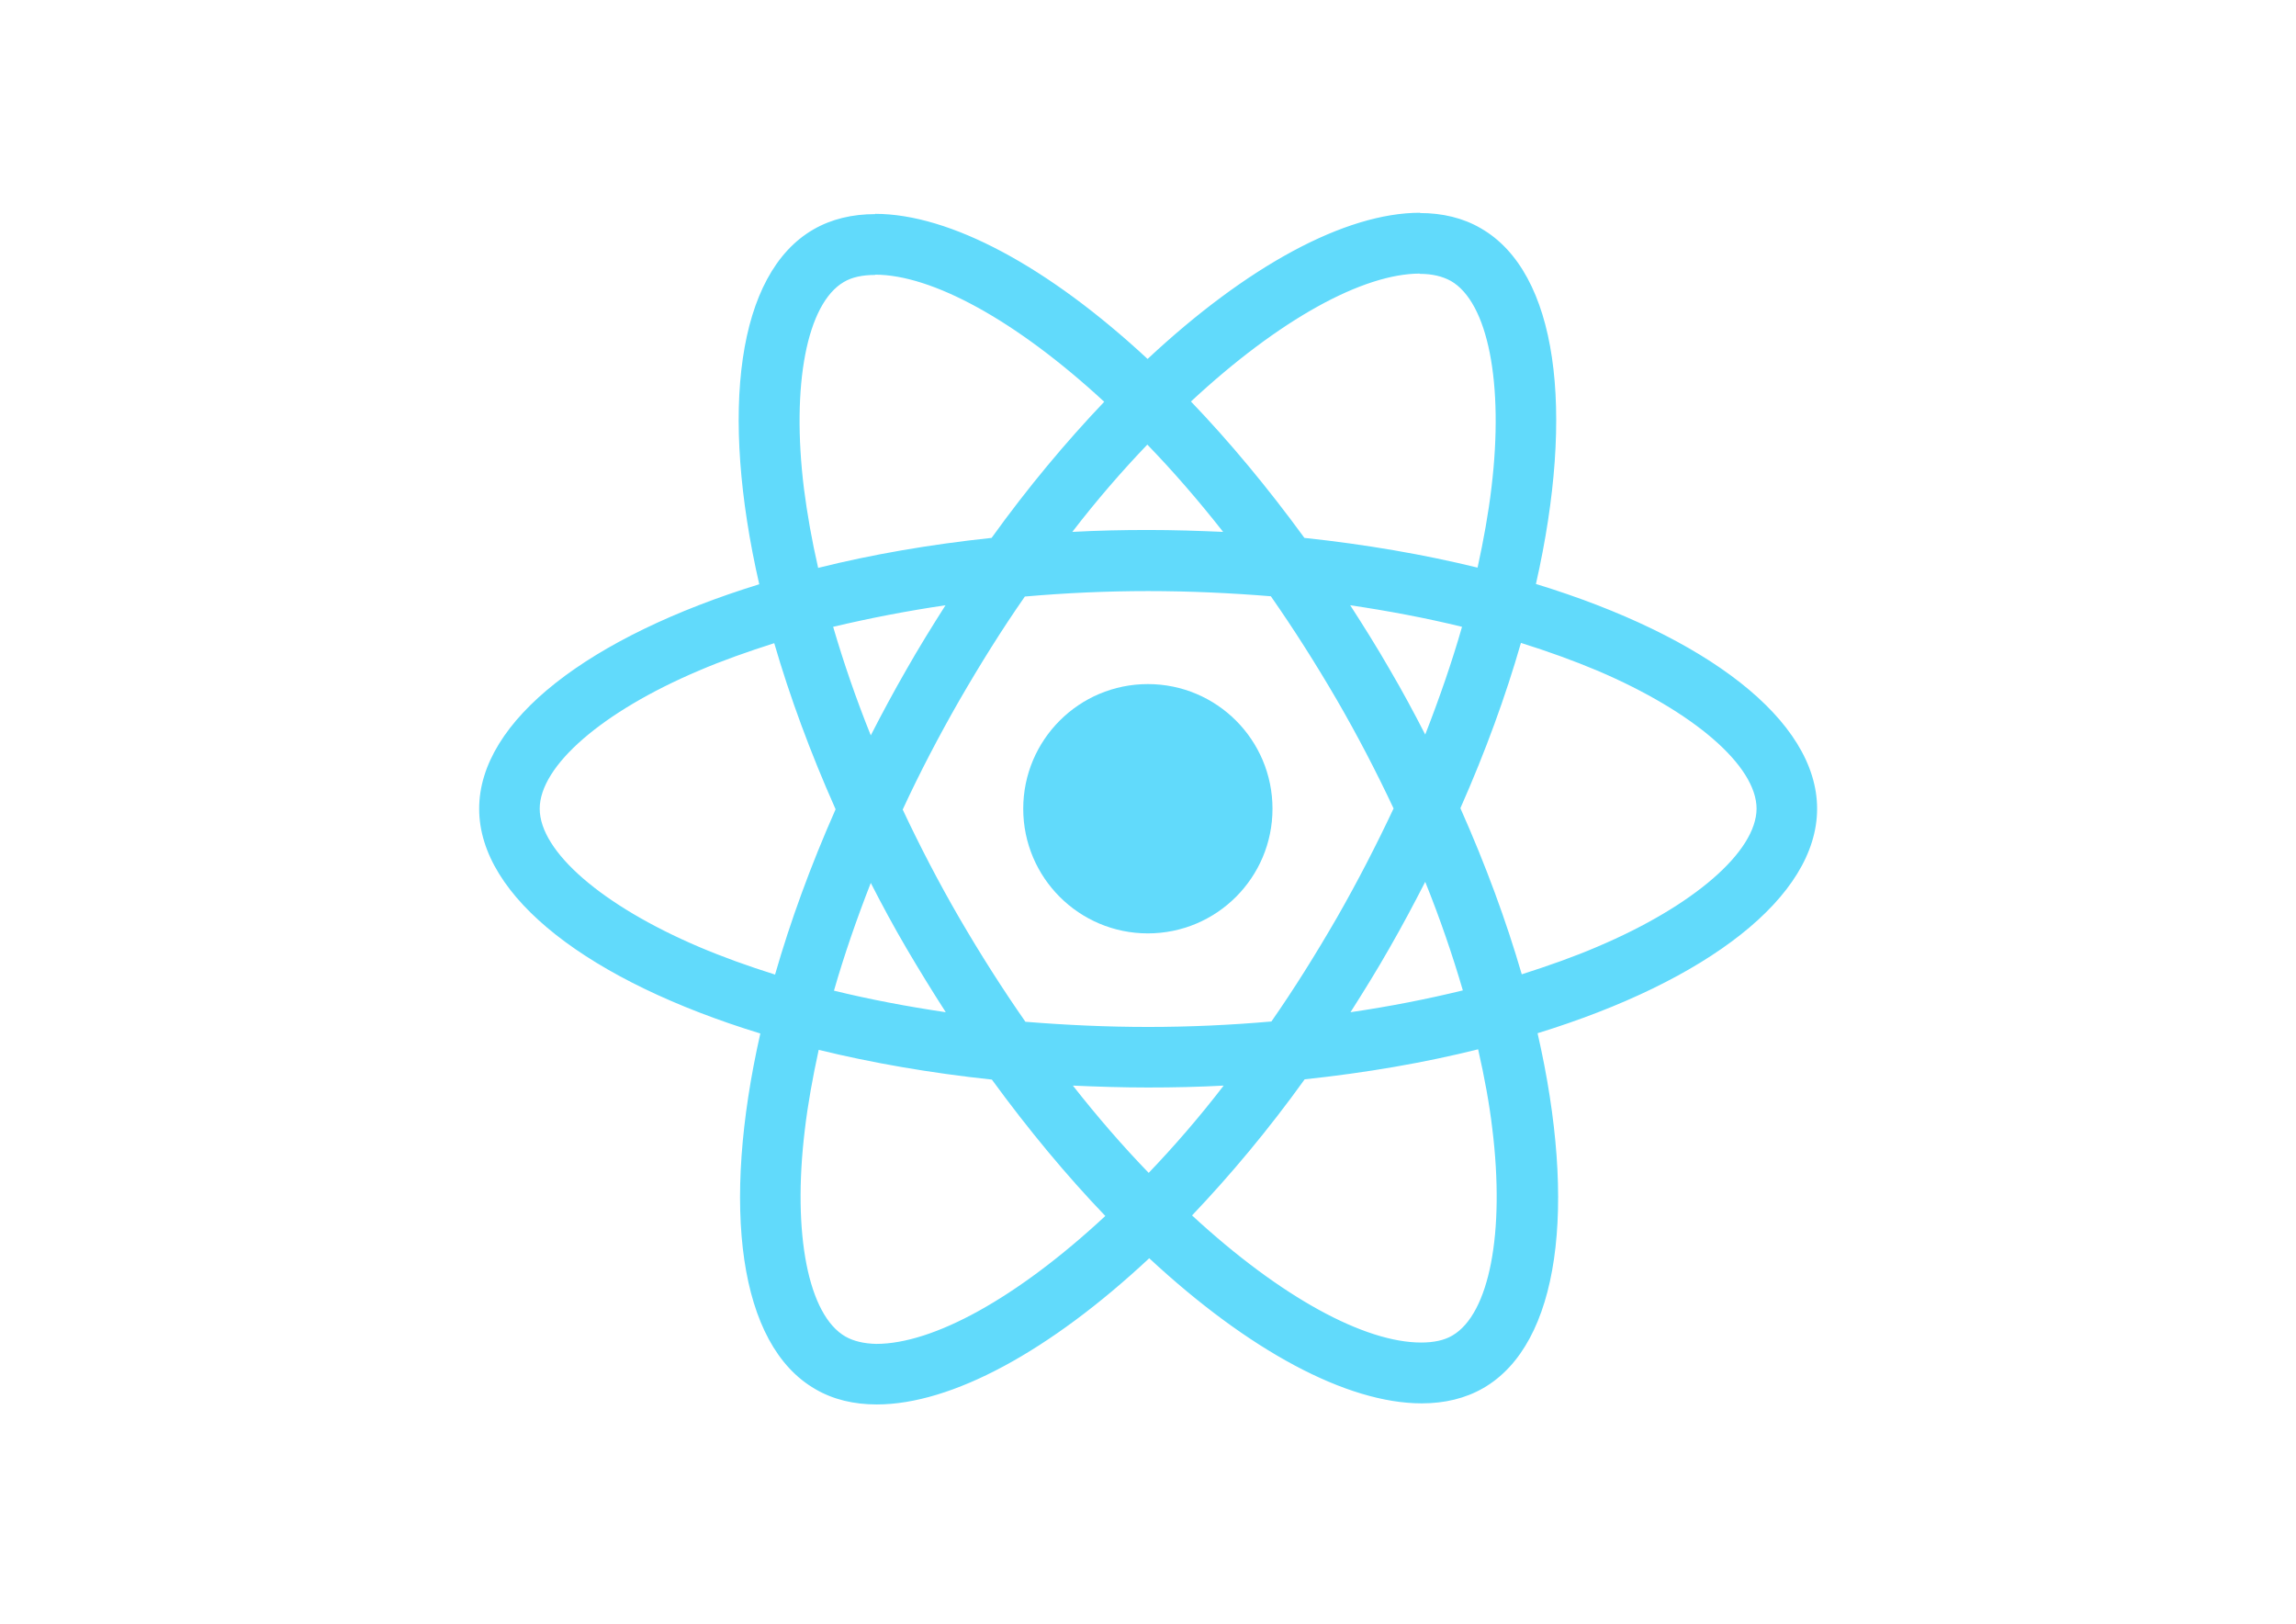
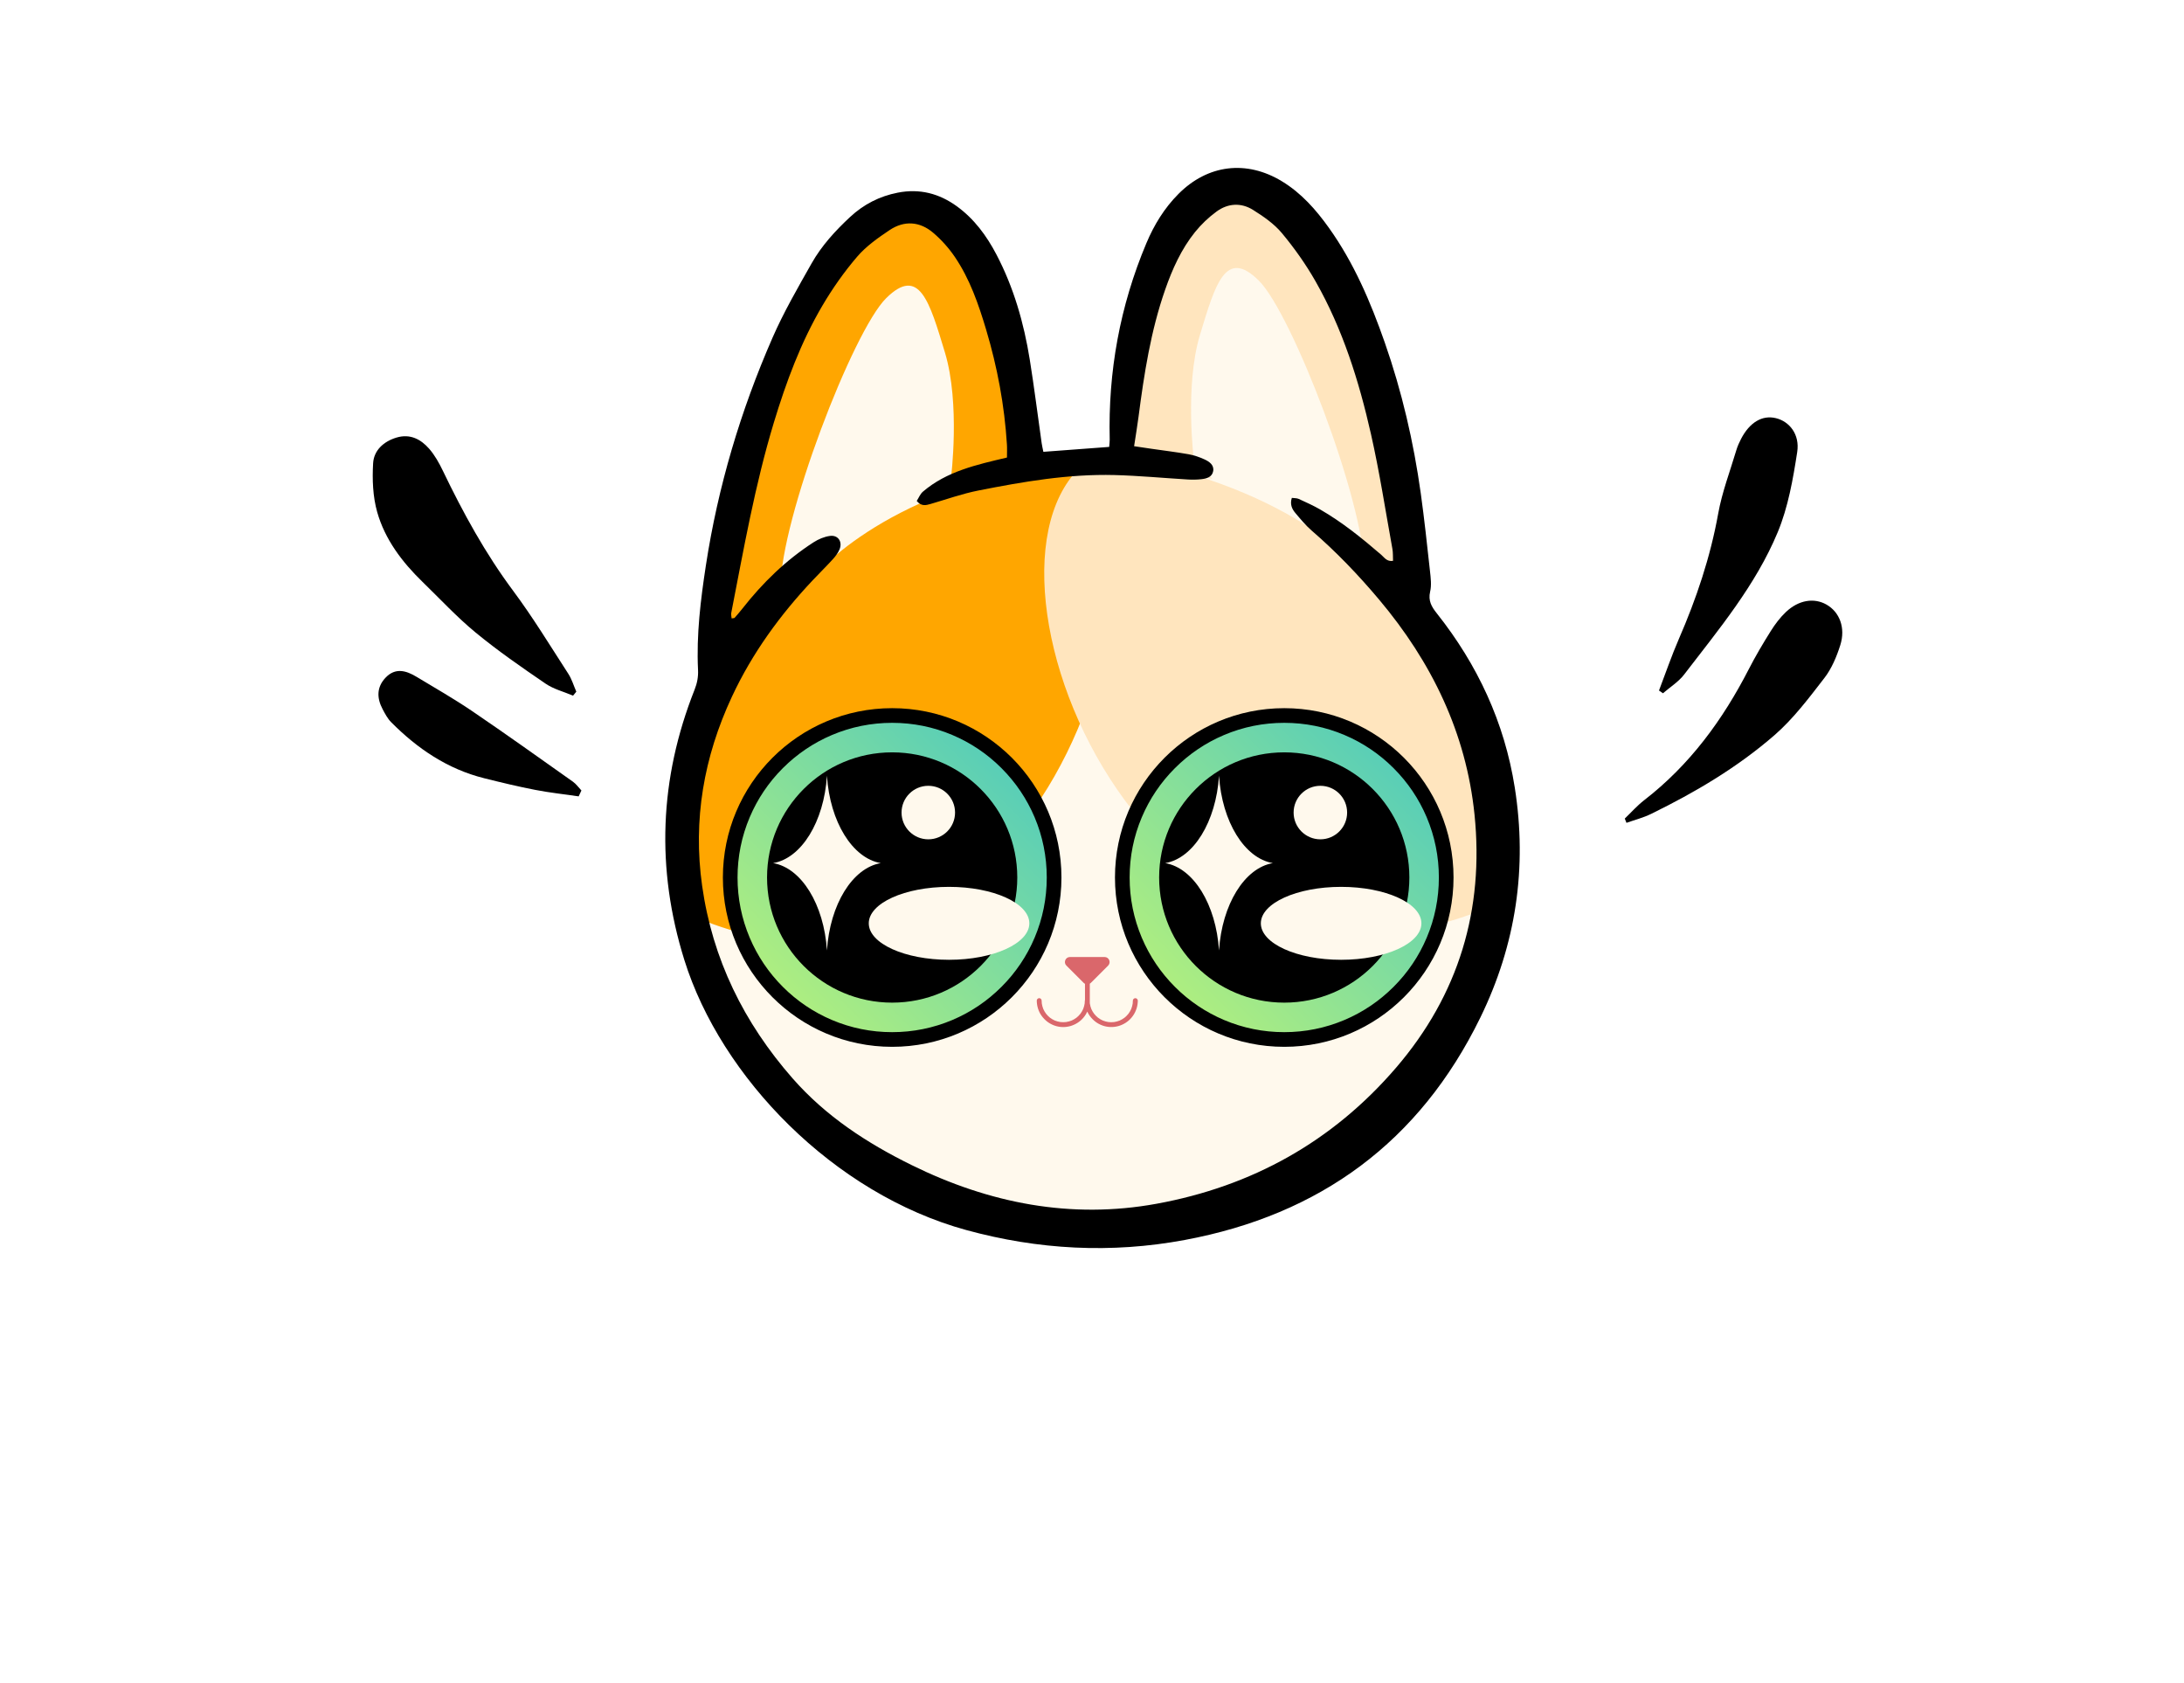
- <svg xmlns="http://www.w3.org/2000/svg" viewBox="0 0 841.9 595.3">
-   <g fill="#61DAFB">
-     <path d="M666.3 296.5c0-32.5-40.7-63.3-103.1-82.4 14.4-63.6 8-114.2-20.2-130.4-6.5-3.8-14.1-5.6-22.4-5.6v22.3c4.6 0 8.3.9 11.4 2.6 13.6 7.8 19.5 37.5 14.9 75.7-1.1 9.4-2.9 19.3-5.1 29.4-19.6-4.8-41-8.5-63.5-10.9-13.5-18.5-27.5-35.3-41.6-50 32.6-30.3 63.2-46.9 84-46.9V78c-27.5 0-63.5 19.6-99.9 53.6-36.4-33.8-72.4-53.2-99.9-53.2v22.3c20.7 0 51.4 16.5 84 46.6-14 14.7-28 31.4-41.3 49.9-22.6 2.4-44 6.1-63.6 11-2.3-10-4-19.7-5.2-29-4.7-38.2 1.1-67.9 14.6-75.8 3-1.8 6.9-2.6 11.5-2.6V78.5c-8.4 0-16 1.8-22.6 5.6-28.1 16.2-34.4 66.7-19.9 130.1-62.2 19.2-102.7 49.9-102.7 82.3 0 32.5 40.7 63.3 103.1 82.4-14.4 63.6-8 114.2 20.2 130.4 6.5 3.8 14.1 5.6 22.5 5.6 27.5 0 63.5-19.6 99.9-53.6 36.4 33.8 72.4 53.2 99.9 53.2 8.4 0 16-1.8 22.6-5.6 28.1-16.2 34.4-66.7 19.9-130.1 62-19.1 102.5-49.9 102.5-82.3zm-130.2-66.7c-3.7 12.9-8.3 26.2-13.5 39.5-4.1-8-8.4-16-13.1-24-4.6-8-9.5-15.8-14.4-23.4 14.2 2.1 27.9 4.7 41 7.9zm-45.8 106.5c-7.8 13.5-15.8 26.3-24.1 38.2-14.9 1.3-30 2-45.2 2-15.1 0-30.2-.7-45-1.9-8.3-11.9-16.4-24.6-24.2-38-7.6-13.1-14.5-26.4-20.8-39.8 6.2-13.4 13.2-26.8 20.7-39.9 7.8-13.5 15.8-26.3 24.1-38.2 14.9-1.3 30-2 45.2-2 15.1 0 30.2.7 45 1.9 8.3 11.9 16.4 24.6 24.2 38 7.6 13.1 14.5 26.4 20.8 39.8-6.3 13.4-13.2 26.8-20.7 39.9zm32.3-13c5.4 13.4 10 26.8 13.8 39.8-13.1 3.2-26.9 5.9-41.2 8 4.9-7.7 9.8-15.6 14.4-23.7 4.6-8 8.9-16.1 13-24.1zM421.2 430c-9.3-9.6-18.6-20.3-27.8-32 9 .4 18.2.7 27.5.7 9.4 0 18.7-.2 27.8-.7-9 11.7-18.3 22.4-27.5 32zm-74.4-58.9c-14.2-2.1-27.9-4.7-41-7.9 3.7-12.9 8.3-26.2 13.5-39.5 4.1 8 8.4 16 13.1 24 4.7 8 9.5 15.8 14.4 23.4zM420.7 163c9.3 9.6 18.6 20.3 27.8 32-9-.4-18.2-.7-27.5-.7-9.4 0-18.7.2-27.8.7 9-11.7 18.3-22.4 27.5-32zm-74 58.9c-4.9 7.7-9.8 15.6-14.4 23.7-4.6 8-8.9 16-13 24-5.4-13.4-10-26.8-13.8-39.8 13.1-3.1 26.9-5.8 41.2-7.9zm-90.5 125.2c-35.4-15.1-58.3-34.9-58.3-50.6 0-15.7 22.9-35.6 58.3-50.6 8.6-3.7 18-7 27.7-10.1 5.7 19.6 13.2 40 22.5 60.9-9.2 20.8-16.6 41.1-22.2 60.6-9.9-3.1-19.3-6.5-28-10.2zM310 490c-13.6-7.8-19.5-37.5-14.9-75.7 1.1-9.4 2.9-19.3 5.1-29.4 19.6 4.8 41 8.5 63.5 10.9 13.5 18.5 27.5 35.3 41.6 50-32.6 30.3-63.2 46.9-84 46.9-4.5-.1-8.3-1-11.3-2.7zm237.2-76.2c4.7 38.2-1.1 67.9-14.6 75.8-3 1.8-6.9 2.6-11.5 2.6-20.7 0-51.4-16.5-84-46.6 14-14.7 28-31.4 41.3-49.9 22.6-2.4 44-6.1 63.6-11 2.3 10.1 4.1 19.8 5.2 29.1zm38.5-66.7c-8.6 3.7-18 7-27.7 10.1-5.7-19.6-13.2-40-22.5-60.9 9.2-20.8 16.6-41.1 22.2-60.6 9.9 3.1 19.3 6.5 28.1 10.2 35.4 15.1 58.3 34.9 58.3 50.6-.1 15.7-23 35.6-58.4 50.6zM320.8 78.4z" />
-     <circle cx="420.9" cy="296.5" r="45.7" />
-     <path d="M520.5 78.1z" />
+ <svg xmlns="http://www.w3.org/2000/svg" viewBox="0 32 1080 832">
+   <style>.st0{fill:#fff9ed}.st1{fill:#ffa600}.st2{fill:#ffe5be}</style>
+   <g>
+     <path class="st0" d="M472.53 154.67c-3.06-4.5-6.84-8.71-10.99-12.24-6.81-5.78-14.72-6.34-22.16-1.36-5.9 3.95-11.94 8.2-16.51 13.53-6.62 7.72-12.57 16.18-17.73 24.96-10.95 18.61-18.41 38.79-24.67 59.39-9.65 31.77-15.36 64.44-21.71 96.95-.17.87.11 1.83.19 2.8.78-.14 1.33-.07 1.53-.3 1.36-1.52 8.96 17.96-1.38 40.11-14.32 30.67-19.91 62.69-15.18 96.24 5.26 37.34 21.24 69.74 46.05 98.03 16.94 19.32 37.9 32.96 60.67 44.17 39.49 19.43 81.05 27.6 124.61 19.67 48.48-8.84 89.63-31.6 121.98-69.29 31.89-37.14 44.85-80.43 39.91-128.76-3.64-35.68-17.14-67.37-37.81-95.73-3.4-4.66-6.82-32.92-3.67-33.43-.1-2.08.04-4.13-.32-6.09-3.54-19.51-6.55-39.15-10.92-58.48-6.11-27-14.4-53.4-28.18-77.63-4.93-8.66-10.78-16.93-17.16-24.59-3.96-4.75-9.4-8.5-14.72-11.82-6.04-3.78-12.75-3.38-18.51.83-4.07 2.98-7.87 6.58-11.03 10.51-6.98 8.7-11.51 18.79-15.18 29.29-7.33 21-10.7 42.81-13.56 64.74-.63 4.81-1.44 9.59-2.25 14.91 3.33.5 1.28 15.19 1.28 15.19s-7.5-.4-11.26-.49c-17.93-.46-35.6 1.75-53.16 4.83-5.41.95-1.49-18.43-1.62-20.44-1.25-19.89-4.88-39.35-10.59-58.44-3.87-12.98-8.29-25.77-15.95-37.06z" />
+     <path class="st1" d="M354.45 359c-.97-6.82 3.56-71.09 25.05-132.52s58.12-85.32 58.71-86.46c.59-1.15 29.08 0 29.08 0s24.84 37.64 25.81 40.55c.97 2.91 13.94 86.27 13.94 86.27l-45.86 10.57 9.11-9.24s4.64-36.6-3-61.86c-7.64-25.26-12.7-43.09-29.08-26.9-16.38 16.19-52.25 109.27-52.25 143.2-14.55 14.54-31.51 36.39-31.51 36.39z" />
+     <path class="st1" d="M401.39 318.38s32.52-43.11 121.98-57.35c72.98 41.72-17.45 296.21-181.66 223.45-24.59-95.33 59.68-166.1 59.68-166.1z" />
+     <path class="st2" d="M706.22 350.28c.97-6.82-3.56-71.09-25.05-132.52-21.49-61.43-58.12-85.32-58.71-86.46-.59-1.15-29.08 0-29.08 0s-24.84 37.64-25.81 40.55-13.94 86.27-13.94 86.27l45.86 10.57-9.11-9.24s-4.64-36.6 3-61.86c7.64-25.26 12.7-43.09 29.08-26.9s52.25 109.27 52.25 143.2c14.54 14.54 31.51 36.39 31.51 36.39z" />
+     <path class="st2" d="M672.84 313.77s-34.49-43.29-129.37-57.58c-77.4 41.89 18.5 297.43 192.67 224.37 26.08-95.74-63.3-166.79-63.3-166.79z" />
+     <linearGradient id="SVGID_1_" gradientUnits="userSpaceOnUse" x1="6172.846" y1="-2316.971" x2="6328.35" y2="-2316.971" gradientTransform="rotate(-45.001 6704.962 6087.107)">
+       <stop offset="0" style="stop-color:#aeee80" />
+       <stop offset="1" style="stop-color:#59ceb7" />
+     </linearGradient>
+     <circle cx="441.18" cy="465.81" r="77.75" style="fill:url(#SVGID_1_)" />
+     <path d="M441.18 389.35c10.32 0 20.34 2.02 29.76 6.01 9.1 3.85 17.28 9.36 24.3 16.39 7.02 7.02 12.54 15.2 16.39 24.3 3.98 9.42 6 19.43 6 29.76s-2.02 20.34-6 29.76a76.085 76.085 0 0 1-16.39 24.3c-7.02 7.02-15.2 12.54-24.3 16.39-9.42 3.98-19.43 6.01-29.76 6.01s-20.34-2.02-29.76-6.01a76.085 76.085 0 0 1-24.3-16.39c-7.02-7.02-12.54-15.2-16.39-24.3-3.98-9.42-6.01-19.43-6.01-29.76s2.02-20.34 6.01-29.76c3.85-9.1 9.36-17.28 16.39-24.3 7.02-7.02 15.2-12.54 24.3-16.39 9.43-3.99 19.44-6.01 29.76-6.01m0-7.25c-46.23 0-83.71 37.48-83.71 83.71s37.48 83.71 83.71 83.71 83.71-37.48 83.71-83.71-37.48-83.71-83.71-83.71z" />
+     <circle cx="441.18" cy="465.81" r="61.87" />
+     <ellipse class="st0" cx="469.31" cy="488.47" rx="39.7" ry="18.03" />
+     <circle class="st0" cx="459.05" cy="433.71" r="13.23" />
+     <path class="st0" d="M408.93 415.52c-1.47 22.73-12.61 40.8-26.62 43.18 14.02 2.38 25.15 20.44 26.62 43.18 1.47-22.73 12.61-40.8 26.62-43.18-14.02-2.39-25.16-20.45-26.62-43.18z" />
+     <path d="M561.41 525.47c-.65.03-1.19.53-1.2 1.2 0 .48-.03.97-.09 1.45-.14.93-.39 1.84-.74 2.72-.37.84-.84 1.64-1.39 2.37-.57.72-1.22 1.36-1.93 1.93-.74.55-1.53 1.02-2.37 1.39-.87.35-1.78.6-2.71.74-.96.12-1.94.12-2.9 0-.93-.14-1.84-.39-2.71-.74-.84-.37-1.64-.84-2.37-1.39-.72-.57-1.36-1.22-1.93-1.93-.55-.74-1.02-1.53-1.39-2.37-.35-.87-.6-1.78-.74-2.72l-.03-.26v-9.55c.18-.1.35-.23.5-.38l8.56-8.56c1.57-1.57.46-4.25-1.76-4.25H529.1c-2.22 0-3.33 2.68-1.76 4.25l8.56 8.56c.19.19.4.34.63.46v7.9c-.04.12-.07.24-.07.37 0 .48-.03.97-.09 1.45-.14.93-.39 1.84-.74 2.72-.37.84-.84 1.64-1.39 2.37-.57.72-1.22 1.36-1.93 1.93-.74.55-1.53 1.02-2.37 1.39-.87.35-1.78.6-2.71.74-.96.12-1.94.12-2.9 0-.93-.14-1.84-.39-2.72-.74-.84-.37-1.64-.84-2.37-1.39-.72-.57-1.36-1.22-1.93-1.93-.55-.74-1.02-1.53-1.39-2.37-.35-.87-.6-1.78-.74-2.72-.06-.48-.09-.96-.09-1.45 0-.63-.55-1.22-1.2-1.2-.65.03-1.2.53-1.2 1.2.01 2.66.82 5.33 2.37 7.5a13.99 13.99 0 0 0 2.88 2.97c1.04.79 2.2 1.4 3.42 1.85 2.53.93 5.39 1.01 7.98.27 2.49-.71 4.8-2.18 6.45-4.18.44-.54.86-1.1 1.22-1.7.25-.41.46-.84.66-1.27.33.72.71 1.41 1.17 2.05a13.99 13.99 0 0 0 2.88 2.97c1.04.79 2.2 1.4 3.42 1.85 2.53.93 5.39 1.01 7.98.27 2.49-.71 4.8-2.18 6.45-4.18.44-.54.86-1.1 1.22-1.7.36-.6.65-1.23.92-1.87.51-1.24.79-2.56.9-3.89.03-.32.04-.63.04-.95-.04-.61-.59-1.21-1.24-1.18z" style="fill:#da676b" />
+     <g>
+       <linearGradient id="SVGID_00000027600979141945882680000007417389431587022268_" gradientUnits="userSpaceOnUse" x1="6309.942" y1="-2179.875" x2="6465.446" y2="-2179.875" gradientTransform="rotate(-45.001 6704.962 6087.107)">
+         <stop offset="0" style="stop-color:#aeee80" />
+         <stop offset="1" style="stop-color:#59ceb7" />
+       </linearGradient>
+       <circle style="fill:url(#SVGID_00000027600979141945882680000007417389431587022268_)" cx="635.07" cy="465.81" r="77.75" />
+       <path d="M635.07 389.35c10.32 0 20.34 2.02 29.76 6.01 9.1 3.85 17.28 9.36 24.3 16.39 7.02 7.02 12.54 15.2 16.39 24.3 3.98 9.42 6.01 19.43 6.01 29.76s-2.02 20.34-6.01 29.76a76.085 76.085 0 0 1-16.39 24.3c-7.02 7.02-15.2 12.54-24.3 16.39-9.42 3.98-19.43 6.01-29.76 6.01s-20.34-2.02-29.76-6.01a76.085 76.085 0 0 1-24.3-16.39c-7.02-7.02-12.54-15.2-16.39-24.3-3.98-9.42-6.01-19.43-6.01-29.76s2.02-20.34 6.01-29.76c3.85-9.1 9.36-17.28 16.39-24.3 7.02-7.02 15.2-12.54 24.3-16.39 9.42-3.99 19.43-6.01 29.76-6.01m0-7.25c-46.23 0-83.71 37.48-83.71 83.71s37.48 83.71 83.71 83.71 83.71-37.48 83.71-83.71-37.48-83.71-83.71-83.71z" />
+       <circle cx="635.07" cy="465.81" r="61.87" />
+       <ellipse class="st0" cx="663.19" cy="488.47" rx="39.7" ry="18.03" />
+       <circle class="st0" cx="652.93" cy="433.71" r="13.23" />
+       <path class="st0" d="M602.81 415.52c-1.47 22.73-12.61 40.8-26.62 43.18 14.02 2.38 25.15 20.44 26.62 43.18 1.47-22.73 12.61-40.8 26.62-43.18-14.02-2.39-25.15-20.45-26.62-43.18z" />
+     </g>
+     <path d="M515.95 255.37c11.21-.84 21.82-1.63 32.55-2.43.12-1.67.28-2.64.26-3.61-.83-33.65 5.05-66.05 18.13-97.1 3.81-9.05 8.88-17.34 15.86-24.35 14.5-14.57 33.64-16.92 51.23-6.22 9.53 5.8 16.75 13.98 23.15 22.94 12.38 17.32 20.62 36.68 27.61 56.63 8.5 24.28 14.29 49.23 17.84 74.68 1.78 12.79 3.15 25.64 4.56 38.48.37 3.35.82 6.9.07 10.09-1.05 4.51.71 7.48 3.29 10.73 20.18 25.41 33.48 53.98 38.56 86.12 6.27 39.68.57 77.74-17.05 113.78-29.99 61.36-79.26 97.45-146.14 109.9-36.39 6.78-72.46 4.85-108.09-4.92-65.56-17.98-121.26-75.53-139.35-133.45-14.12-45.19-12.38-89.72 5.04-133.67 1.28-3.22 1.88-6.34 1.71-9.82-.84-17.37 1.27-34.56 3.89-51.66 5.97-38.91 17.15-76.38 32.89-112.41 5.55-12.71 12.56-24.81 19.4-36.91 4.92-8.69 11.68-16.07 19-22.88 6.71-6.25 14.53-10.27 23.57-12.04 10.82-2.13 20.53.4 29.29 6.77 8.54 6.21 14.65 14.52 19.51 23.78 8.58 16.37 13.6 33.91 16.51 52.06 2.2 13.73 3.92 27.53 5.88 41.3.17 1.17.45 2.3.83 4.21zm-18 2.83c0-2.57.11-4.53-.02-6.48-1.21-19.32-4.74-38.23-10.29-56.77-3.77-12.61-8.06-25.04-15.51-36a60.365 60.365 0 0 0-10.68-11.89c-6.61-5.62-14.3-6.15-21.52-1.32-5.74 3.84-11.6 7.97-16.04 13.14-6.43 7.5-12.21 15.72-17.23 24.25-10.63 18.08-17.89 37.68-23.96 57.69-9.37 30.86-14.92 62.59-21.09 94.18-.17.85.11 1.78.18 2.72.76-.14 1.29-.07 1.49-.29 1.32-1.48 2.6-2.99 3.83-4.54 10.02-12.77 21.52-23.97 35.2-32.79 2.42-1.56 5.35-2.8 8.17-3.16 3.98-.51 6.24 2.92 4.67 6.68-.74 1.78-2.01 3.43-3.33 4.87-3.21 3.53-6.63 6.87-9.9 10.35-16.2 17.19-29.93 36.05-39.97 57.56-13.91 29.8-19.34 60.89-14.75 93.48 5.11 36.27 20.64 67.75 44.73 95.23 16.45 18.76 36.82 32.02 58.93 42.9 38.36 18.88 78.74 26.81 121.04 19.1 47.1-8.58 87.06-30.7 118.49-67.3 30.98-36.08 43.56-78.12 38.77-125.07-4.12-40.36-21.21-75.46-47.18-106.31-10.25-12.18-21.25-23.68-33.34-34.11-2.99-2.57-5.52-5.7-8.09-8.72-1.69-1.99-2.74-4.33-1.73-7.46 1.21.17 2.43.07 3.4.51 3.61 1.65 7.24 3.28 10.67 5.26 10.9 6.29 20.64 14.17 30.14 22.36 1.54 1.33 2.76 3.5 5.83 3-.09-2.02.04-4.01-.31-5.92-3.44-18.96-6.36-38.03-10.61-56.81-5.93-26.23-13.98-51.87-27.37-75.41-4.79-8.42-10.47-16.45-16.67-23.89-3.85-4.62-9.13-8.25-14.3-11.49-5.87-3.67-12.39-3.28-17.98.81a56.938 56.938 0 0 0-10.71 10.21c-6.78 8.45-11.18 18.25-14.74 28.45-7.12 20.4-10.4 41.58-13.17 62.89-.61 4.67-1.4 9.31-2.18 14.48 3.24.48 5.94.89 8.64 1.28 6.09.88 12.2 1.62 18.26 2.69 2.71.48 5.4 1.4 7.9 2.55 2.36 1.08 4.83 2.75 4.31 5.78-.52 3-3.32 3.74-5.95 4.02-2.17.24-4.38.27-6.55.14-12.1-.72-24.19-1.88-36.3-2.2-22.78-.59-45.14 3.27-67.37 7.66-7.95 1.57-15.67 4.34-23.49 6.61-2.36.69-4.63 1.32-6.94-1.46.95-1.46 1.68-3.41 3.06-4.6 11.76-10.05 26.4-13.29 41.56-16.86z" />
+     <g>
+       <path d="M803.46 436.68c3.19-3.05 6.13-6.41 9.6-9.09 22.52-17.4 38.84-39.67 51.72-64.76 3.32-6.46 7.03-12.73 10.89-18.88 2.13-3.39 4.61-6.69 7.52-9.43 6.3-5.93 13.87-7.1 19.98-3.65 6.48 3.65 9.59 11.5 6.85 20.11-1.81 5.7-4.26 11.57-7.88 16.24-7.63 9.86-15.27 20.06-24.6 28.18-18.32 15.94-39.23 28.3-61.05 38.97-3.86 1.89-8.11 2.97-12.19 4.42-.28-.69-.56-1.4-.84-2.11zM820.38 373.38c3.25-8.49 6.19-17.12 9.81-25.46 8.7-20 15.59-40.46 19.47-62.03 1.91-10.63 5.86-20.9 8.96-31.31.57-1.92 1.4-3.78 2.32-5.56 4.26-8.22 10.47-11.91 17.19-10.31 6.68 1.59 11.96 7.97 10.6 16.77-2.07 13.4-4.47 27.17-9.62 39.59-10.89 26.24-29.17 48.07-46.31 70.42-2.78 3.62-6.94 6.19-10.46 9.25l-1.96-1.36z" />
+       <g>
+         <path d="M283.38 375.91c-4.56-1.94-9.59-3.2-13.6-5.94-11.78-8.04-23.56-16.18-34.55-25.23-9.33-7.68-17.61-16.65-26.31-25.09-10.08-9.79-18.54-20.93-22.39-34.48-2.17-7.66-2.49-16.14-2.02-24.16.37-6.36 5.17-10.75 11.54-12.68 6.69-2.02 12.02.77 16.18 5.53 2.8 3.2 4.95 7.1 6.81 10.96 9.96 20.7 20.92 40.73 34.72 59.26 9.79 13.15 18.34 27.23 27.27 41.01 1.74 2.68 2.66 5.89 3.96 8.86-.55.65-1.08 1.3-1.61 1.96zM286.16 425.7c-7.16-1.04-14.38-1.82-21.48-3.2-8.46-1.64-16.85-3.66-25.21-5.75-18.15-4.53-33.03-14.61-46.03-27.7-1.78-1.79-3.04-4.19-4.24-6.46-2.89-5.45-3.01-10.85 1.46-15.56 4.85-5.11 10.18-3.53 15.31-.44 9.25 5.57 18.65 10.94 27.57 17 16.76 11.38 33.25 23.17 49.79 34.87 1.61 1.14 2.79 2.88 4.18 4.33-.44.98-.89 1.95-1.35 2.91z" />
+       </g>
+     </g>
  </g>
</svg>
